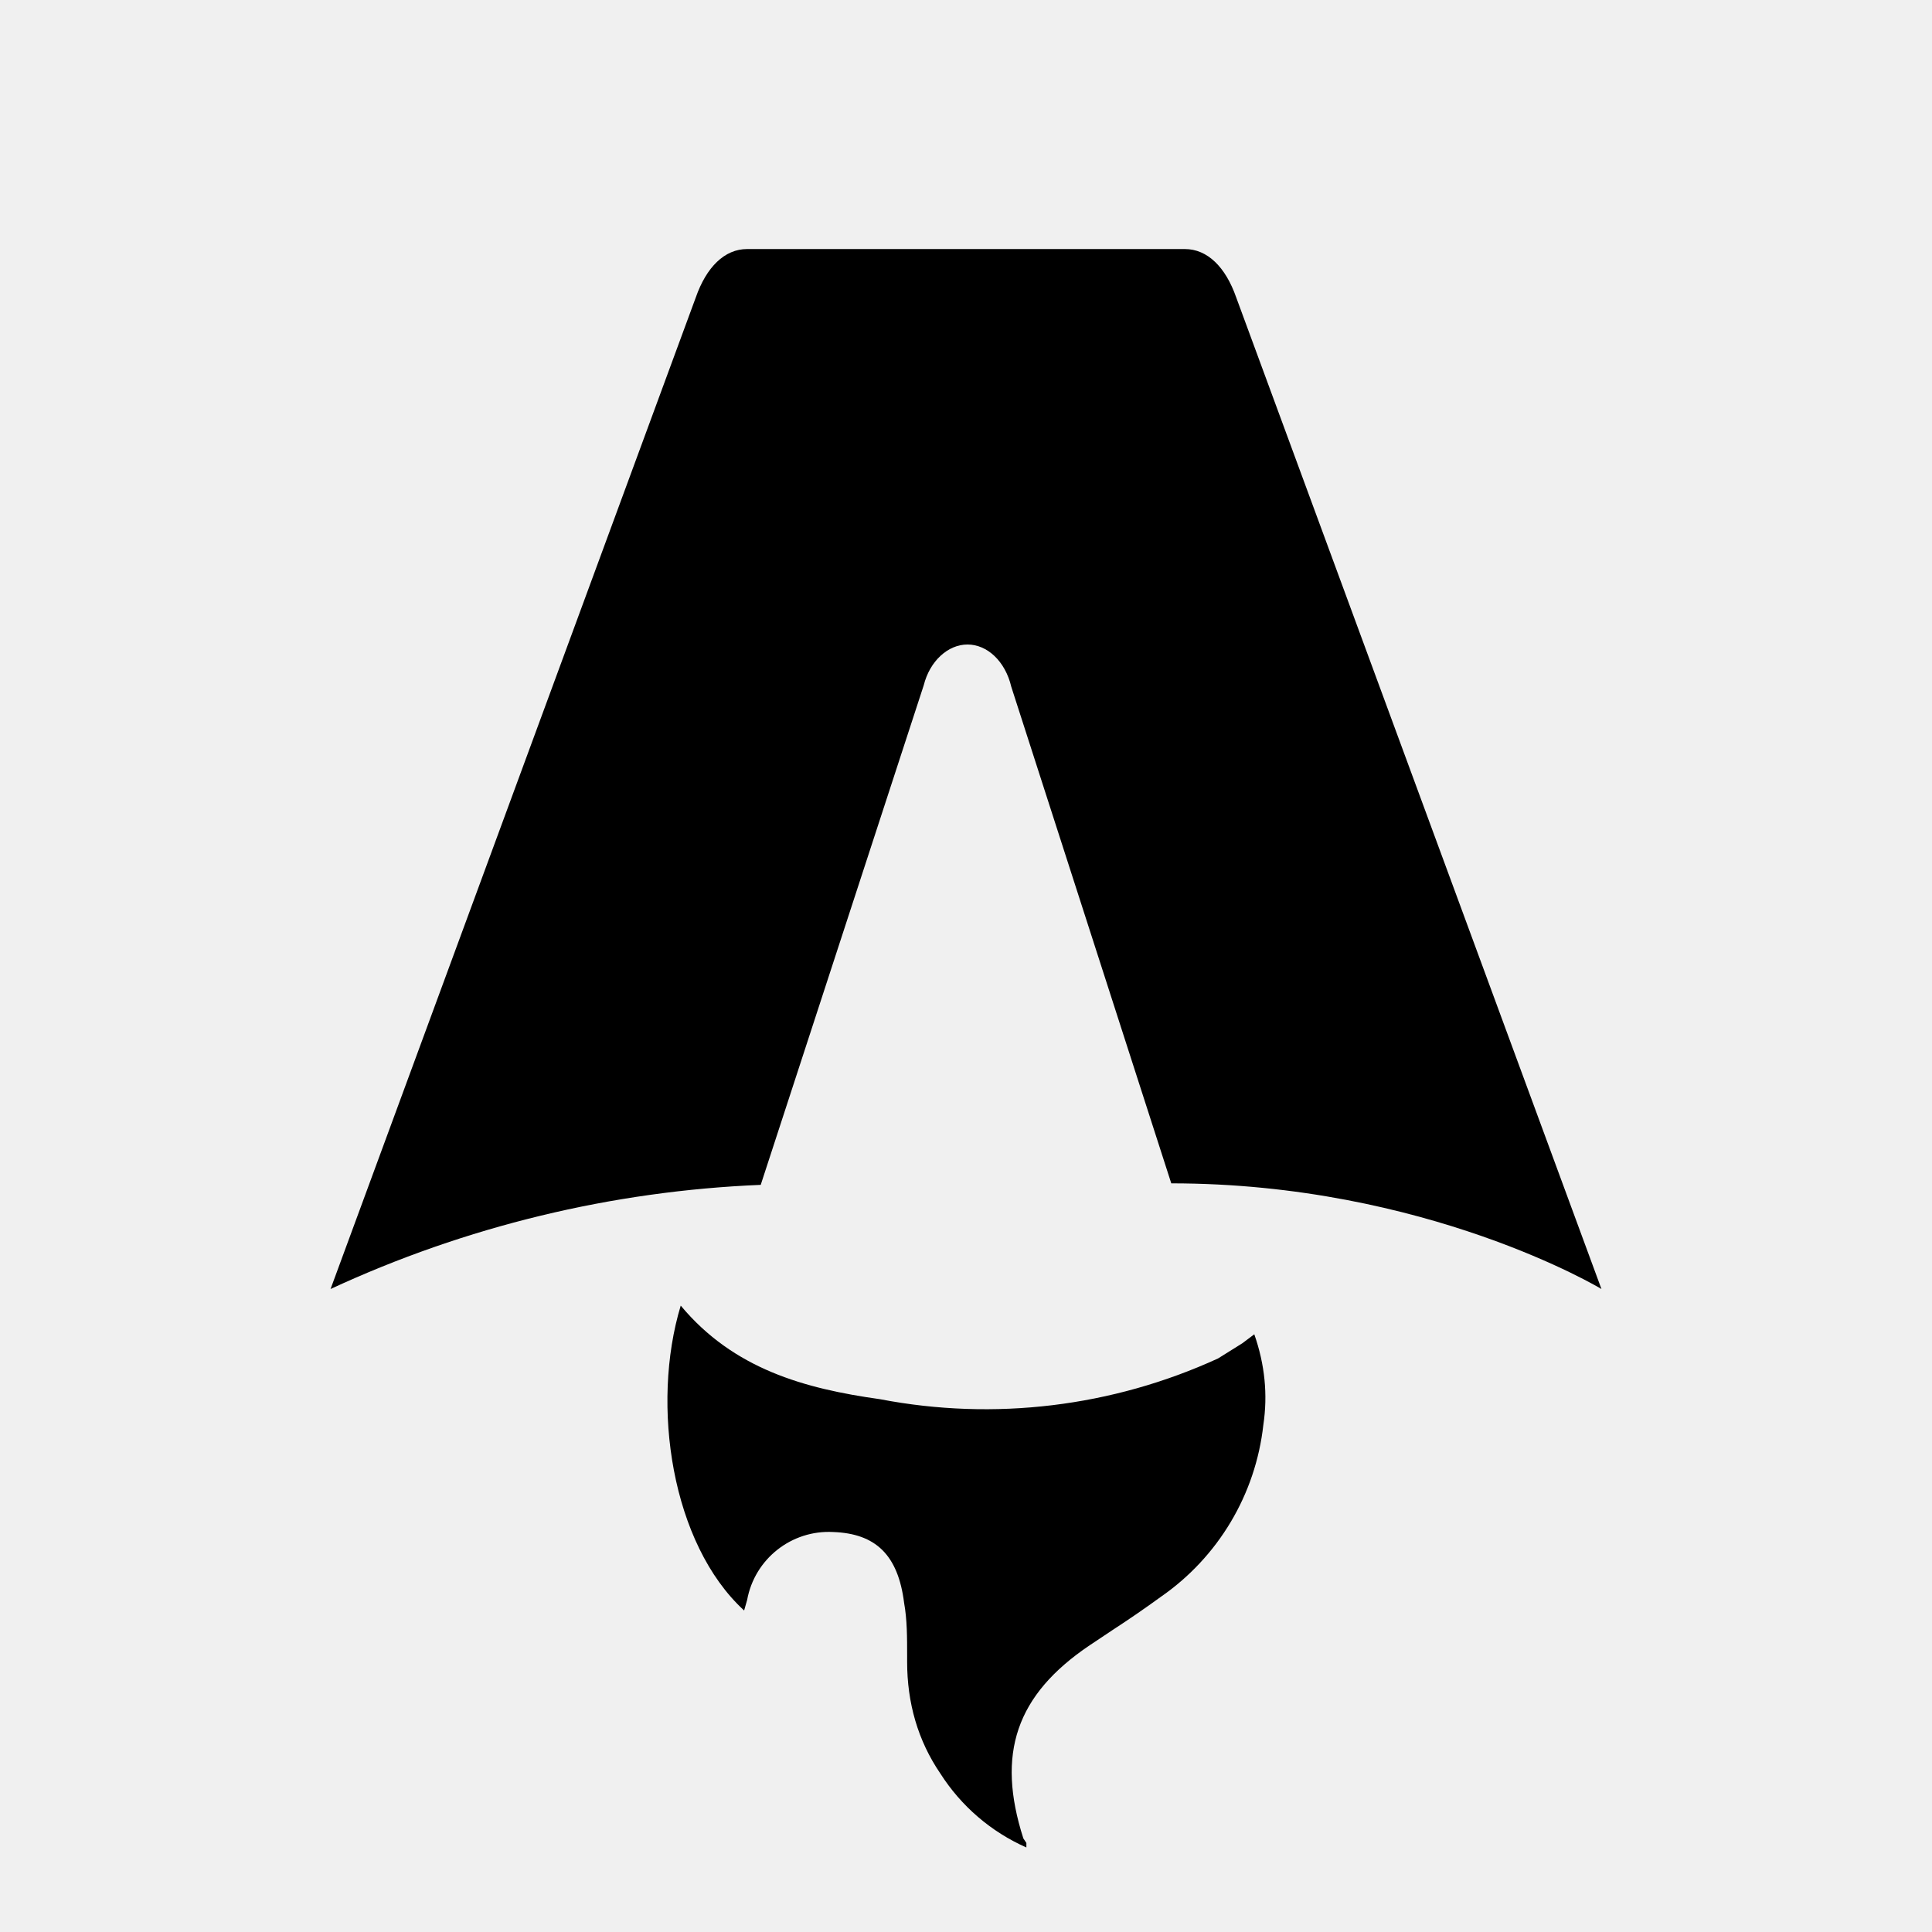
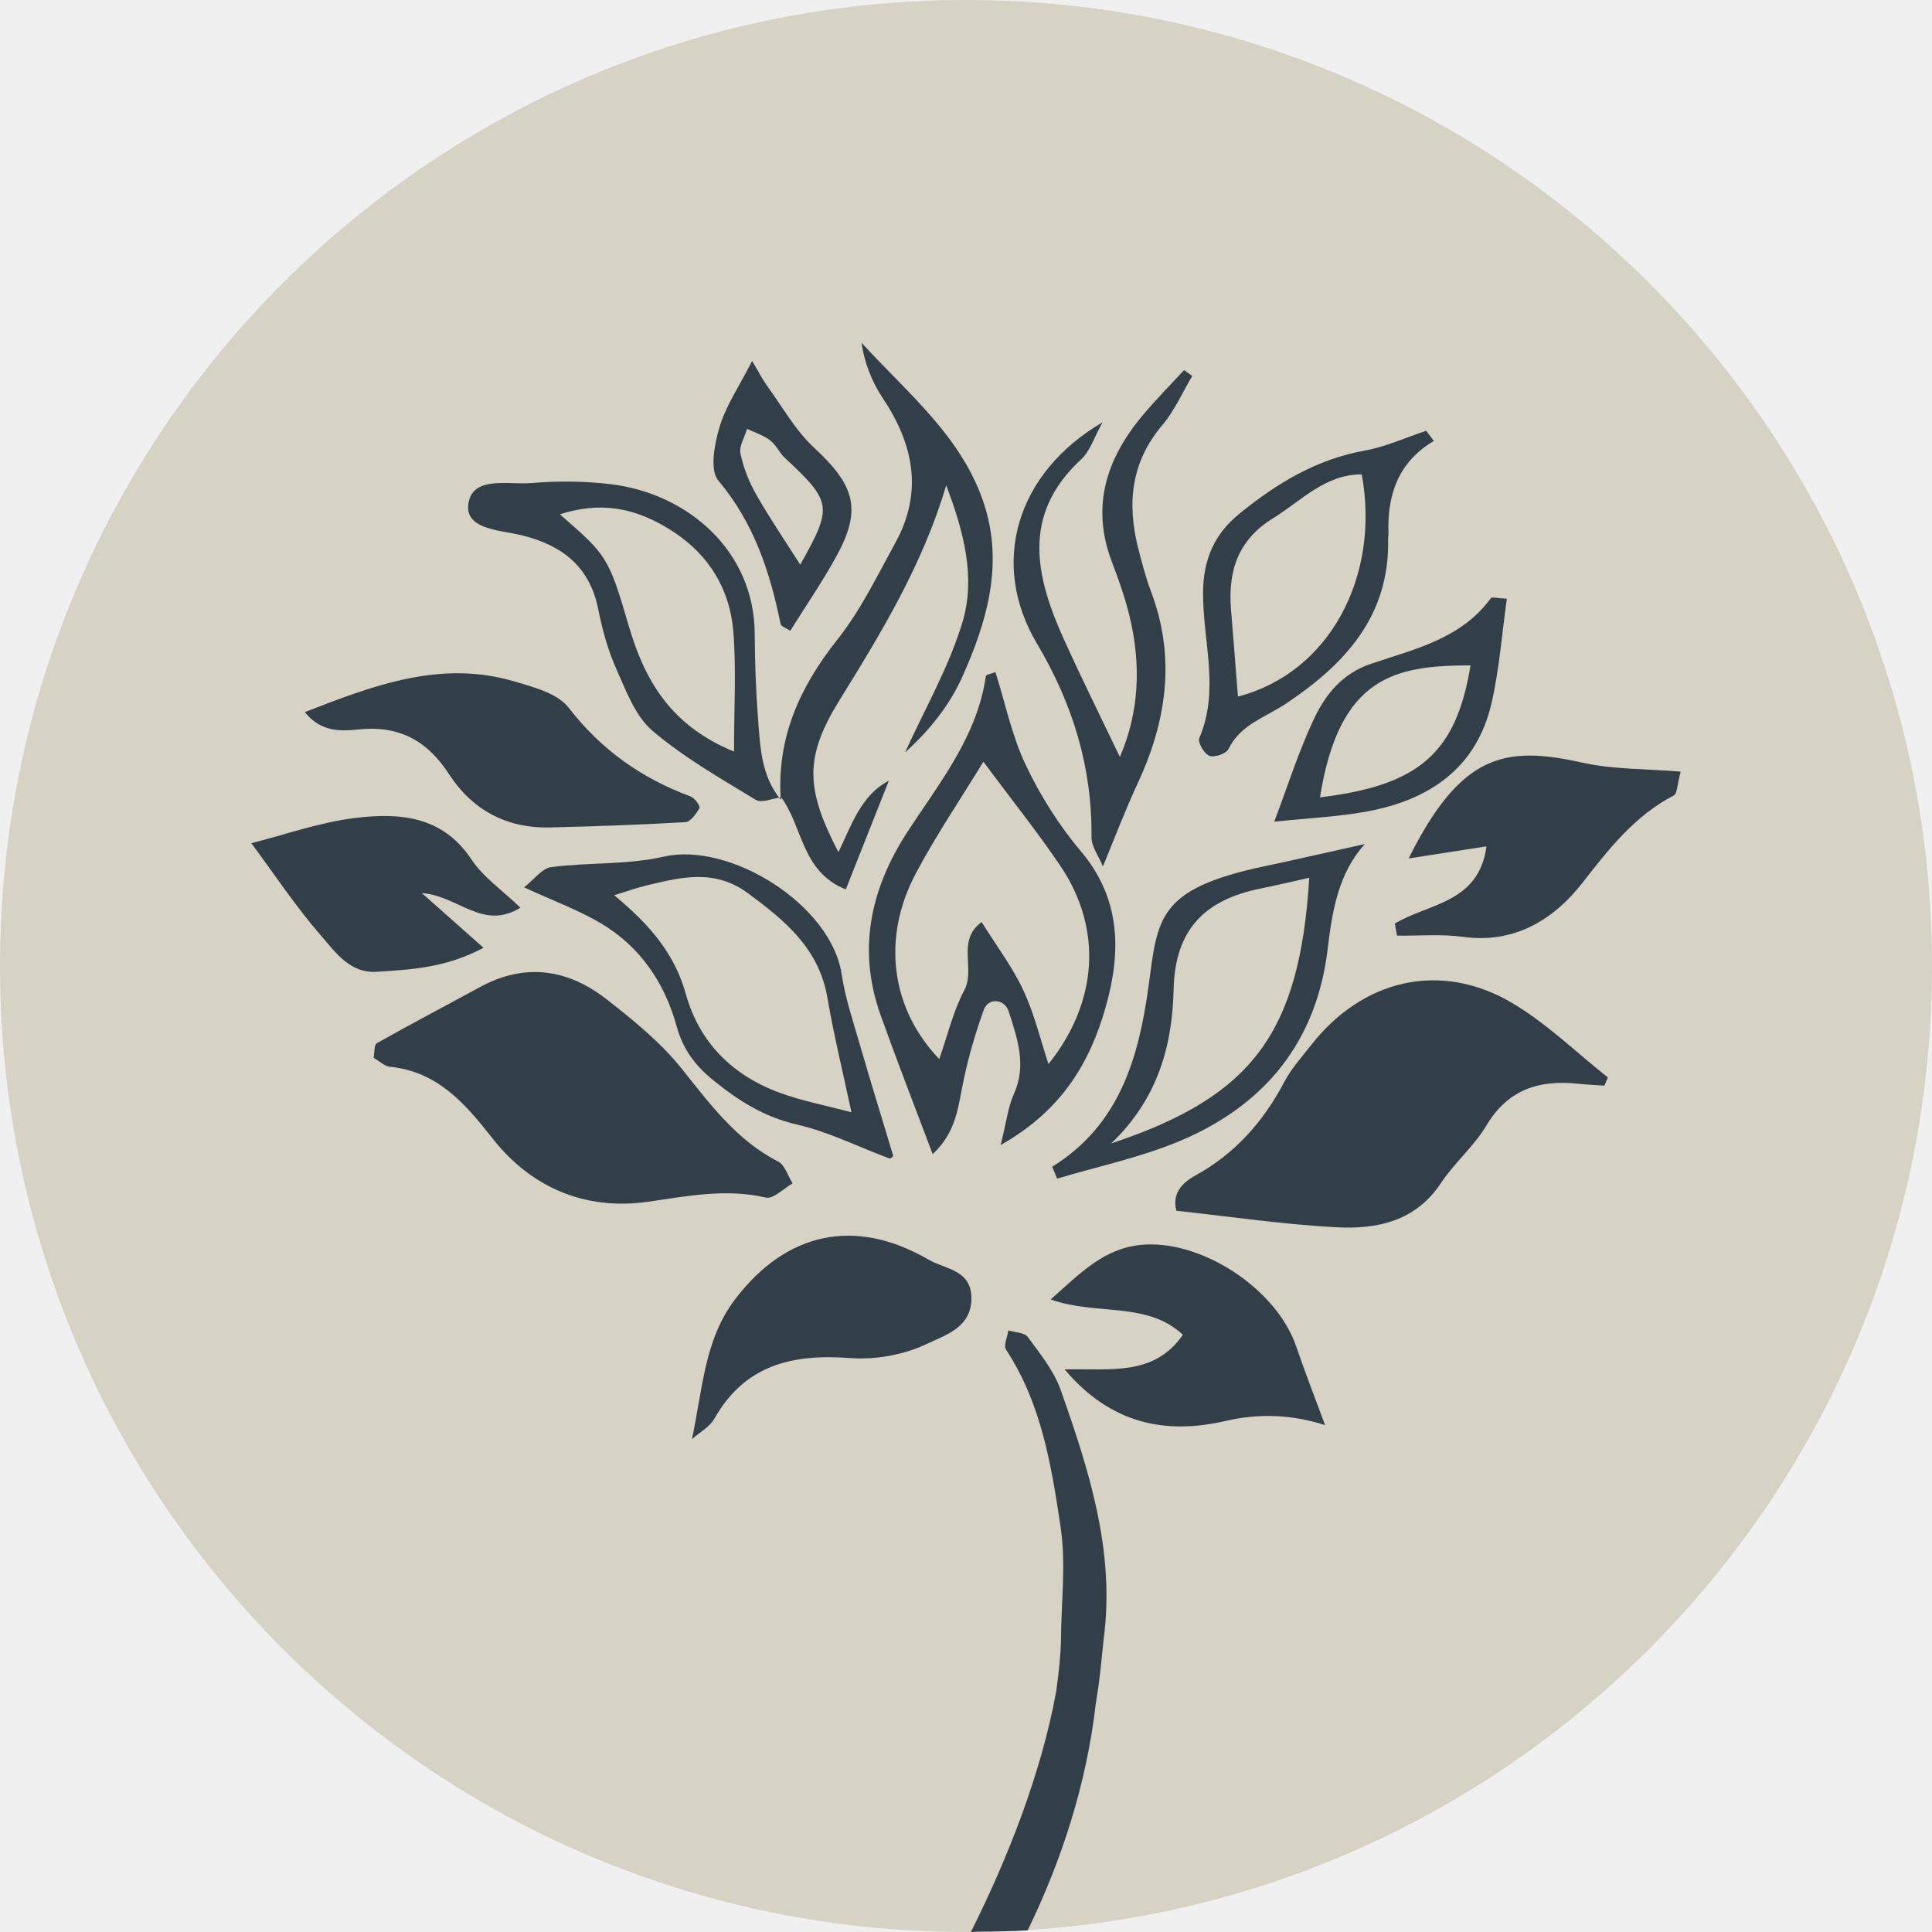
- <svg xmlns="http://www.w3.org/2000/svg" fill="none" viewBox="0 0 128 128">
-   <path d="M50.4 78.5a75.1 75.1 0 0 0-28.5 6.9l24.2-65.7c.7-2 1.9-3.2 3.4-3.2h29c1.5 0 2.7 1.2 3.4 3.2l24.2 65.7s-11.6-7-28.5-7L67 45.5c-.4-1.7-1.6-2.8-2.9-2.8-1.3 0-2.5 1.1-2.9 2.7L50.4 78.5Zm-1.1 28.2Zm-4.2-20.2c-2 6.6-.6 15.8 4.2 20.2a17.5 17.5 0 0 1 .2-.7 5.5 5.5 0 0 1 5.7-4.5c2.8.1 4.3 1.5 4.7 4.7.2 1.1.2 2.3.2 3.5v.4c0 2.7.7 5.2 2.2 7.4a13 13 0 0 0 5.7 4.9v-.3l-.2-.3c-1.8-5.6-.5-9.5 4.4-12.8l1.5-1a73 73 0 0 0 3.2-2.2 16 16 0 0 0 6.8-11.4c.3-2 .1-4-.6-6l-.8.6-1.6 1a37 37 0 0 1-22.4 2.7c-5-.7-9.7-2-13.2-6.2Z" />
-   <style>
-         path { fill: #000; }
-         @media (prefers-color-scheme: dark) {
-             path { fill: #FFF; }
-         }
-     </style>
+ <svg xmlns="http://www.w3.org/2000/svg" data-name="Layer 2" version="1.1" viewBox="0 0 64 64">
+   <circle cx="32" cy="32" r="32" fill="#D6D2C4" stroke-width=".936" />
+   <g fill="#333F48">
+     <path d="m33.402 44.073c-0.03 0.215-0.165 0.499-0.076 0.635 1.176 1.789 1.506 3.853 1.81 5.889 0.182 1.224 0.015 2.499 0.01 3.752-0.018 0.62-0.082 1.111-0.16 1.693-0.495 2.71-1.611 5.54-2.824 7.957 0.085 0.006 0.163-0.016 0.248-0.011 0.568-0.003 1.063-0.012 1.633-0.042 1.124-2.316 1.947-4.837 2.255-7.499 0.147-0.895 0.161-1.192 0.26-2.131 0.39-2.905-0.478-5.6-1.42-8.268-0.225-0.638-0.684-1.203-1.092-1.76-0.109-0.149-0.424-0.148-0.645-0.217z" />
+     <path d="m53.146 35.964c-0.289-0.021-0.579-0.033-0.867-0.064-1.285-0.136-2.323 0.182-3.039 1.382-0.412 0.691-1.061 1.236-1.508 1.91-0.843 1.271-2.121 1.533-3.458 1.463-1.757-0.092-3.505-0.353-5.306-0.547-0.149-0.579 0.196-0.928 0.634-1.17 1.314-0.724 2.248-1.783 2.942-3.098 0.23-0.437 0.573-0.817 0.88-1.21 1.711-2.195 4.297-2.804 6.663-1.408 1.146 0.676 2.124 1.638 3.177 2.471z" />
+     <path d="m12.376 35.041c0.034-0.173 0.012-0.431 0.106-0.483 1.133-0.639 2.284-1.243 3.427-1.864 1.499-0.815 2.918-0.586 4.203 0.422 0.876 0.687 1.766 1.408 2.456 2.268 0.946 1.178 1.818 2.381 3.209 3.094 0.225 0.115 0.323 0.477 0.479 0.724-0.297 0.167-0.639 0.526-0.884 0.469-1.326-0.307-2.598-0.049-3.902 0.138-2.097 0.301-3.883-0.48-5.155-2.098-0.928-1.18-1.825-2.214-3.412-2.376-0.166-0.017-0.317-0.173-0.528-0.295z" />
+     <path d="m32.976 22.265c0.324 1.028 0.543 2.106 1 3.07 0.482 1.014 1.098 2 1.823 2.856 1.345 1.586 1.341 3.362 0.83 5.163-0.514 1.811-1.428 3.418-3.481 4.576 0.196-0.781 0.246-1.266 0.437-1.687 0.435-0.957 0.113-1.848-0.169-2.734-0.138-0.434-0.68-0.465-0.828-0.055-0.276 0.762-0.502 1.548-0.67 2.341-0.177 0.837-0.228 1.708-1.022 2.436-0.603-1.604-1.185-3.093-1.723-4.598-0.779-2.179-0.339-4.194 0.894-6.087 1.054-1.618 2.3-3.14 2.59-5.146 8e-3 -0.059 0.208-0.09 0.319-0.134zm-0.4 2.967c-0.754 1.236-1.56 2.426-2.232 3.688-1.152 2.163-0.826 4.495 0.77 6.164 0.271-0.771 0.458-1.581 0.834-2.291 0.369-0.698-0.27-1.638 0.57-2.248 0.496 0.796 1.023 1.488 1.381 2.259 0.372 0.801 0.579 1.678 0.833 2.444 1.616-2.012 1.821-4.451 0.395-6.563-0.764-1.132-1.621-2.2-2.551-3.451z" />
+     <path d="m10.098 23.589c2.304-0.897 4.509-1.73 6.929-1.019 0.643 0.189 1.44 0.396 1.808 0.871 1.079 1.395 2.412 2.34 4.038 2.941 0.137 0.051 0.332 0.324 0.299 0.383-0.105 0.191-0.297 0.46-0.468 0.47-1.495 0.088-2.993 0.139-4.49 0.175-1.437 0.034-2.575-0.584-3.343-1.769-0.728-1.122-1.669-1.619-3.011-1.476-0.583 0.062-1.241 0.082-1.761-0.575z" />
+     <path d="m35.266 45.364c1.492-0.042 2.948 0.247 3.918-1.146-1.182-1.117-2.849-0.628-4.379-1.172 0.984-0.874 1.75-1.675 2.964-1.805 1.974-0.211 4.506 1.425 5.165 3.351 0.298 0.871 0.633 1.728 0.961 2.616-1.078-0.341-2.147-0.404-3.299-0.137-1.978 0.459-3.8 0.104-5.329-1.707z" />
+     <path d="m46.206 30.595c1.108-0.673 2.785-0.672 3.035-2.558l-2.578 0.4c1.734-3.475 3.188-3.746 5.755-3.173 1.034 0.231 2.126 0.202 3.256 0.297-0.121 0.457-0.114 0.73-0.22 0.785-1.307 0.678-2.154 1.774-3.047 2.915-0.929 1.187-2.231 2.009-3.934 1.774-0.72-0.099-1.463-0.032-2.196-0.041l-0.071-0.4z" />
+     <path d="m22.922 47.672c0.354-1.643 0.407-3.293 1.432-4.636 1.7-2.23 3.975-2.718 6.406-1.309 0.559 0.324 1.42 0.332 1.42 1.285 0 0.977-0.895 1.226-1.482 1.508-0.755 0.363-1.702 0.53-2.543 0.467-1.905-0.142-3.478 0.221-4.491 2.008-0.157 0.277-0.491 0.454-0.742 0.678z" />
+     <path d="m25.864 26.49c-0.138-2.036 0.621-3.722 1.873-5.3 0.77-0.97 1.323-2.118 1.925-3.213 0.92-1.672 0.605-3.249-0.412-4.777-0.358-0.539-0.607-1.151-0.713-1.848 1.54 1.687 3.371 3.145 4.082 5.409 0.622 1.98 0.061 3.871-0.745 5.668-0.42 0.935-1.079 1.763-1.892 2.496 0.645-1.424 1.44-2.803 1.893-4.286 0.462-1.512 0.042-3.056-0.531-4.563-0.771 2.609-2.133 4.859-3.528 7.108-1.179 1.899-1.129 2.953-0.042 5.046 0.236-0.493 0.409-0.925 0.641-1.322 0.24-0.409 0.537-0.785 1.03-1.048l-1.427 3.602c-1.469-0.584-1.421-2.078-2.141-3.051l-0.014 0.08z" />
+     <path d="m17.24 30.068c-1.248 0.769-2.042-0.388-3.268-0.485l2.044 1.813c-1.243 0.666-2.4 0.724-3.545 0.796-0.876 0.055-1.356-0.644-1.826-1.184-0.834-0.958-1.541-2.028-2.32-3.076 1.097-0.276 2.261-0.694 3.458-0.838 1.449-0.174 2.875-0.071 3.833 1.375 0.392 0.591 1.025 1.022 1.624 1.599z" />
+     <path d="m39.496 12.453c-0.327 0.547-0.587 1.152-0.993 1.631-1.039 1.226-1.174 2.594-0.8 4.073 0.123 0.485 0.251 0.972 0.427 1.44 0.83 2.203 0.514 4.311-0.459 6.389-0.396 0.846-0.724 1.724-1.136 2.715-0.143-0.35-0.381-0.659-0.378-0.965 0.026-2.323-0.624-4.425-1.808-6.419-1.571-2.645-0.694-5.647 2.174-7.328-0.281 0.501-0.411 0.952-0.706 1.224-2.008 1.854-1.506 3.915-0.552 6.015 0.581 1.279 1.207 2.539 1.831 3.848 0.643-1.477 0.71-3.051 0.323-4.658-0.146-0.606-0.355-1.202-0.579-1.785-0.715-1.856-0.188-3.446 1.025-4.889 0.431-0.513 0.905-0.991 1.359-1.484l0.271 0.194z" />
+     <path d="m25.878 26.41c-0.285 0.036-0.65 0.204-0.841 0.087-1.174-0.716-2.387-1.404-3.425-2.291-0.569-0.487-0.873-1.322-1.195-2.045-0.278-0.624-0.465-1.301-0.598-1.973-0.282-1.424-1.202-2.128-2.535-2.456-0.707-0.174-1.88-0.187-1.77-1.03 0.124-0.955 1.326-0.637 2.081-0.7 0.872-0.072 1.767-0.068 2.635 0.037 2.565 0.31 4.756 2.216 4.771 4.953 5e-3 0.944 0.039 1.889 0.111 2.83 0.071 0.934 0.108 1.891 0.753 2.669l0.014-0.08zm-1.562-1.515c-1e-3 -1.481 0.078-2.743-0.025-3.99-0.113-1.373-0.797-2.506-1.961-3.274-1.3-0.859-2.477-1.014-3.783-0.593 1.555 1.354 1.613 1.407 2.278 3.686 0.528 1.808 1.39 3.315 3.49 4.172z" />
+     <path d="m17.36 29.394c0.337-0.261 0.597-0.631 0.901-0.67 1.238-0.16 2.522-0.071 3.727-0.346 2.2-0.502 5.544 1.599 5.891 3.887 0.121 0.795 0.382 1.571 0.607 2.348 0.355 1.226 0.733 2.446 1.105 3.68-0.022 0.016-0.088 0.097-0.121 0.085-1.022-0.38-2.014-0.882-3.066-1.125-1.088-0.251-1.932-0.784-2.774-1.467-0.62-0.502-1.009-1.036-1.221-1.806-0.395-1.43-1.205-2.622-2.498-3.391-0.733-0.436-1.549-0.733-2.55-1.195zm2.985 0.262c1.182 0.977 2.002 1.935 2.372 3.266 0.445 1.603 1.537 2.692 3.088 3.268 0.757 0.281 1.563 0.432 2.4 0.656-0.27-1.27-0.578-2.527-0.797-3.798-0.279-1.625-1.39-2.541-2.621-3.452-1.119-0.828-2.224-0.537-3.374-0.264-0.302 0.072-0.595 0.179-1.068 0.325z" />
+     <path d="m34.856 38.649c2.228-1.375 2.867-3.623 3.186-5.946 0.313-2.282 0.268-3.248 3.843-4.007 1.093-0.232 2.182-0.482 3.327-0.736-0.869 0.96-1.079 2.195-1.229 3.461-0.365 3.091-2.088 5.195-4.897 6.375-1.301 0.547-2.708 0.84-4.067 1.248l-0.163-0.394zm8.516-9.573c-0.563 0.126-1.092 0.252-1.625 0.36-1.82 0.37-2.822 1.339-2.869 3.333-0.043 1.836-0.501 3.613-2.07 5.11 4.696-1.561 6.243-3.67 6.564-8.803z" />
+     <path d="m47.496 14.607c-1.2 0.716-1.543 1.808-1.502 3.07 2e-3 0.063-0.012 0.126-0.011 0.188 0.053 2.561-1.455 4.164-3.409 5.46-0.672 0.446-1.484 0.677-1.881 1.49-0.075 0.153-0.467 0.288-0.631 0.223-0.171-0.067-0.393-0.45-0.335-0.584 0.689-1.601 0.114-3.225 0.126-4.832 8e-3 -1.081 0.365-1.924 1.209-2.609 1.233-1.001 2.543-1.798 4.143-2.086 0.697-0.126 1.361-0.432 2.04-0.657l0.252 0.337zm-6.488 8.467c3.025-0.779 4.723-3.972 4.102-7.36-1.222 0-2 0.876-2.94 1.455-1.174 0.724-1.497 1.768-1.39 3.043 0.078 0.932 0.149 1.864 0.228 2.862z" />
+     <path d="m49.916 19.834c-0.165 1.166-0.247 2.34-0.51 3.471-0.5 2.147-2.06 3.193-4.112 3.574-0.977 0.182-1.981 0.223-3.083 0.34 0.453-1.191 0.818-2.372 1.349-3.472 0.375-0.775 0.929-1.445 1.853-1.757 1.441-0.487 2.988-0.824 3.972-2.174 0.037-0.051 0.22 3e-3 0.531 0.017zm-6.19 6.579c3.303-0.395 4.515-1.486 4.987-4.372-2.488 5e-3 -4.346 0.348-4.987 4.372z" />
+     <path d="m26.178 20.896c-0.131-0.088-0.303-0.142-0.32-0.226-0.352-1.729-0.883-3.349-2.062-4.75-0.292-0.347-0.127-1.216 0.042-1.781 0.208-0.696 0.641-1.326 1.077-2.182 0.222 0.372 0.338 0.606 0.49 0.815 0.508 0.698 0.94 1.481 1.562 2.058 1.357 1.258 1.593 2.044 0.737 3.602-0.464 0.846-1.014 1.644-1.526 2.464zm0.331-2.19c1.081-1.927 1.057-2.078-0.515-3.543-0.182-0.169-0.286-0.429-0.48-0.575-0.224-0.169-0.508-0.258-0.766-0.382-0.081 0.276-0.272 0.576-0.219 0.823 0.101 0.476 0.291 0.95 0.533 1.374 0.45 0.788 0.963 1.54 1.448 2.303z" />
+   </g>
</svg>
